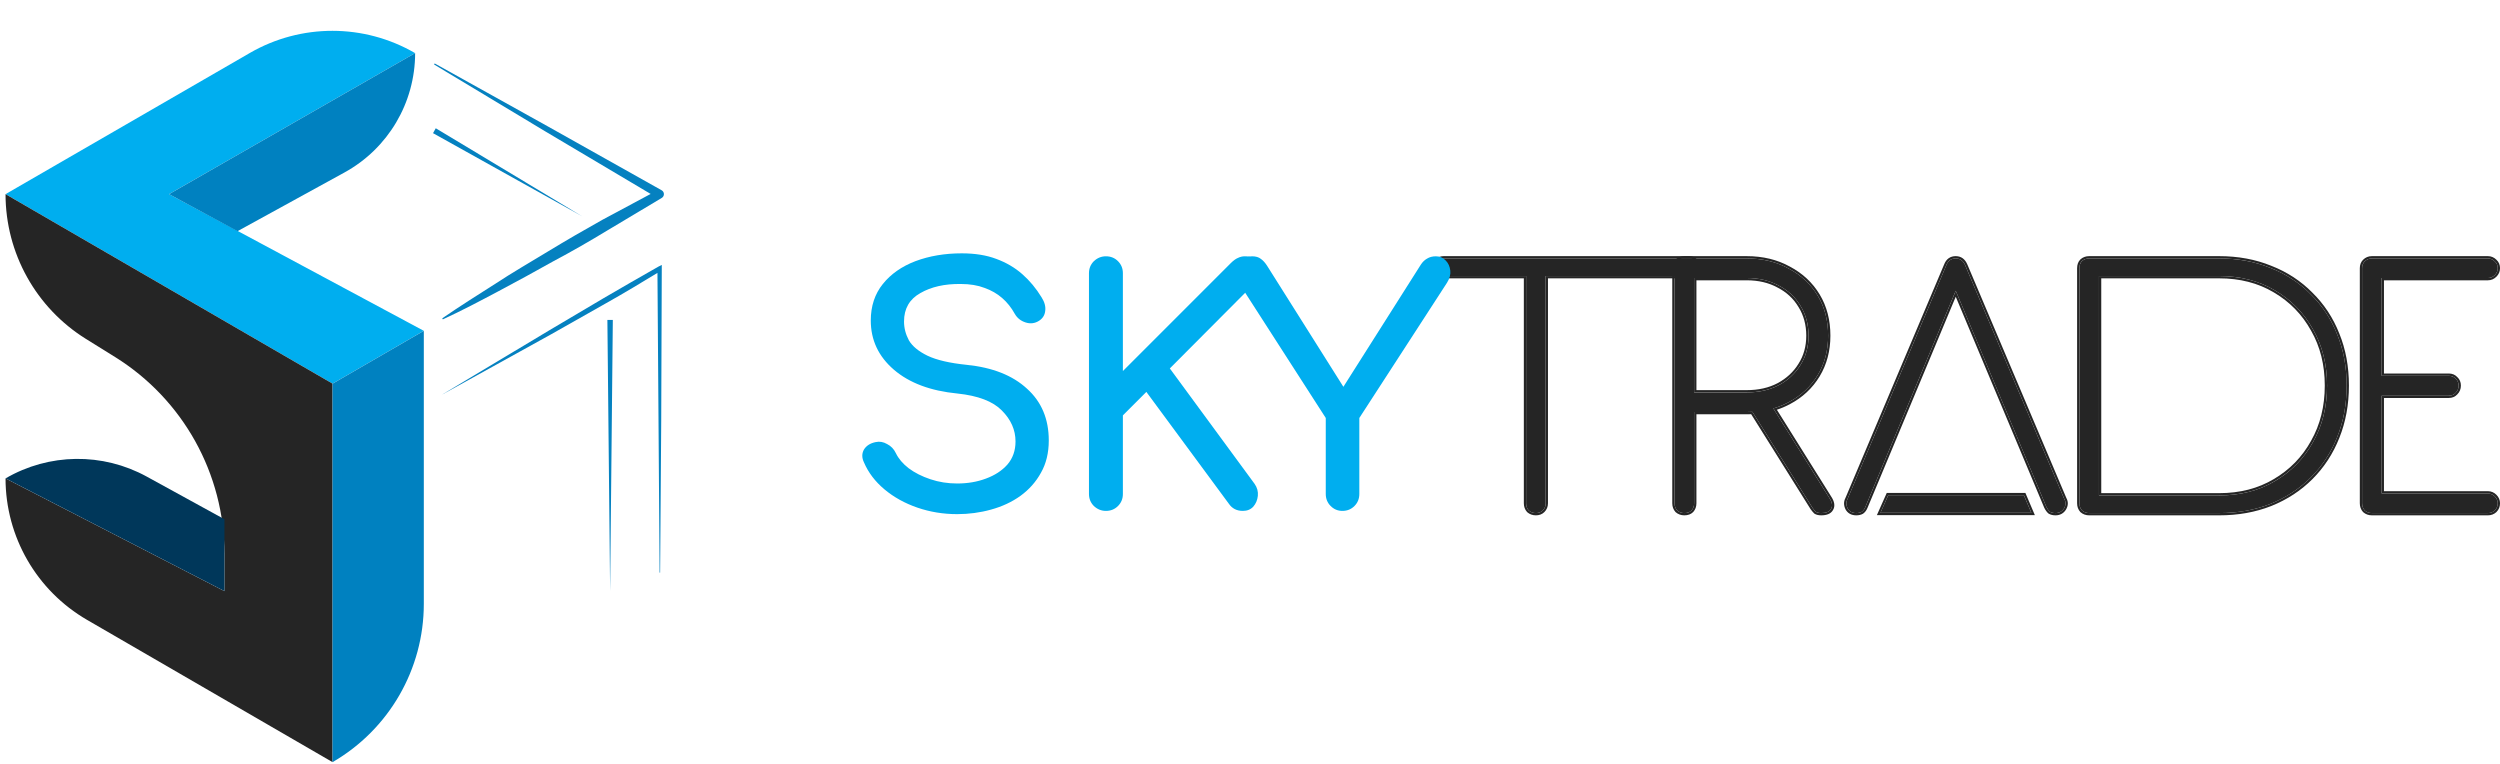
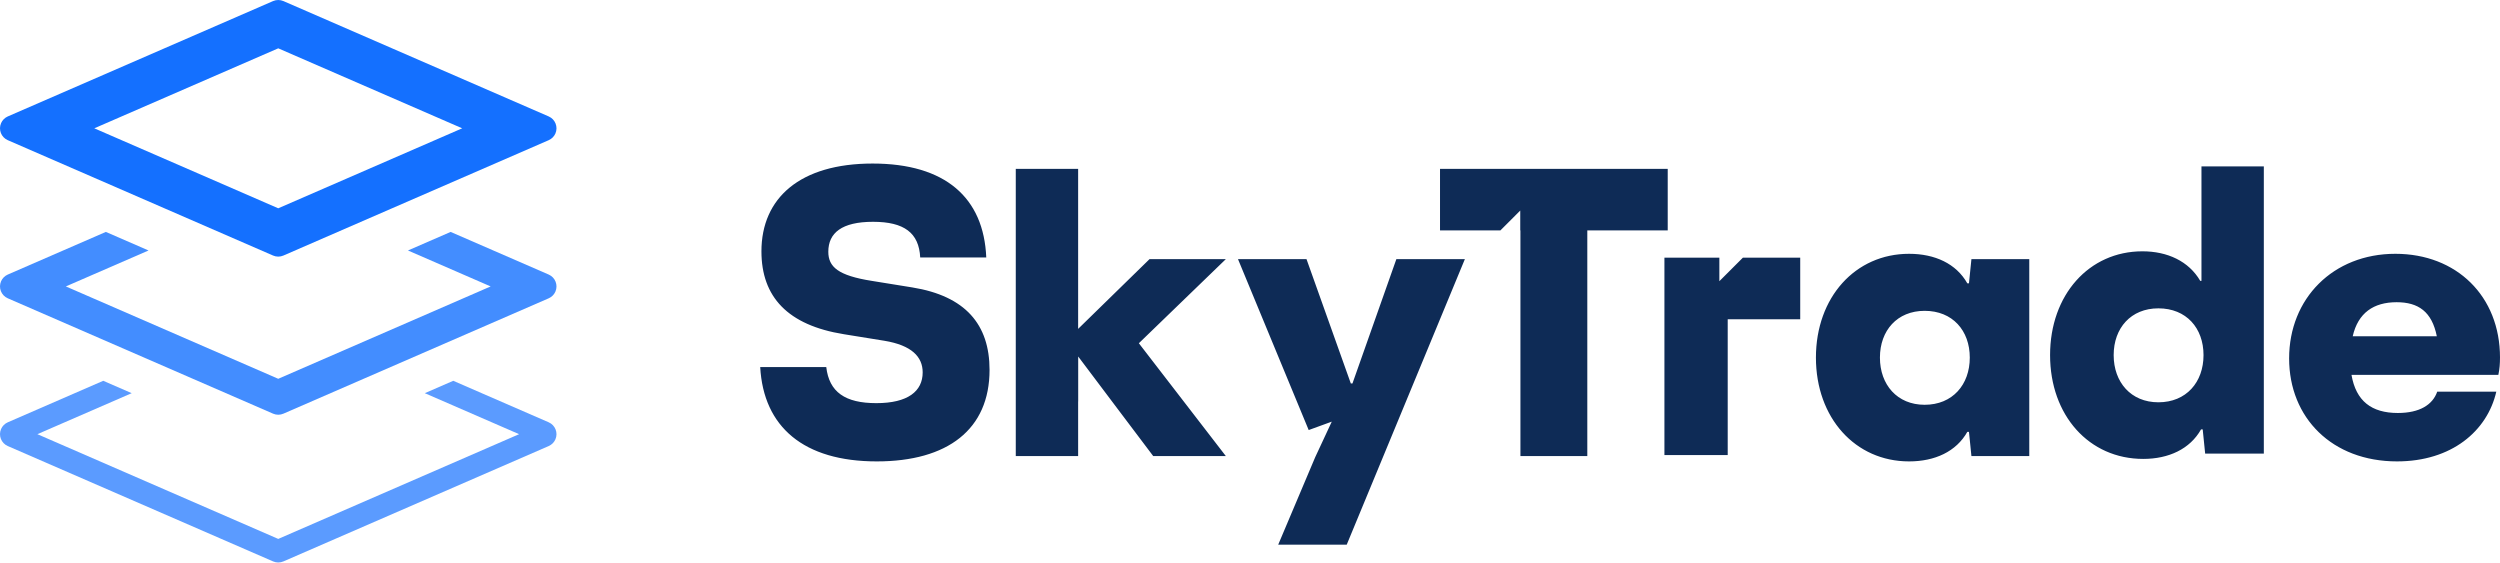
- <svg xmlns="http://www.w3.org/2000/svg" width="131" height="40" viewBox="0 0 131 40" fill="none">
-   <path d="M21.752 2.783C19.076 1.229 15.773 1.226 13.094 2.774L0.29 10.173L17.425 20.103L22.207 17.335L8.858 10.173L21.752 2.783Z" fill="#00AEEF" />
-   <path d="M0.29 10.174C0.29 13.261 1.884 16.13 4.506 17.761L6.026 18.706C9.592 20.924 11.761 24.827 11.761 29.027V30.976L0.29 25.069C0.29 28.125 1.918 30.949 4.561 32.481L17.425 39.936V20.104L0.29 10.174Z" fill="#252525" />
-   <path d="M22.208 17.336V31.642C22.208 35.062 20.385 38.223 17.426 39.936V20.104L22.208 17.336Z" fill="#0081C0" />
-   <path d="M0.29 25.068C2.568 23.74 5.376 23.704 7.688 24.973L11.761 27.208V30.975L0.29 25.068Z" fill="#00375A" />
-   <path d="M21.753 2.783C21.753 5.388 20.334 7.785 18.05 9.038L12.445 12.114L8.858 10.174L21.753 2.783Z" fill="#0081C0" />
-   <path d="M22.776 3.324L28.726 6.634L34.675 9.973C34.827 10.062 34.827 10.283 34.675 10.372L31.857 12.056C30.917 12.627 29.978 13.169 29.01 13.682C28.042 14.225 27.103 14.738 26.135 15.252C25.168 15.765 24.2 16.279 23.203 16.736L23.175 16.679C24.086 16.051 24.997 15.48 25.936 14.881C26.847 14.282 27.786 13.739 28.726 13.169C29.665 12.598 30.604 12.056 31.572 11.514L34.447 9.973V10.372L28.583 6.891L22.748 3.381L22.776 3.324Z" fill="#0581C0" />
-   <path d="M22.834 6.721L30.519 11.343L22.691 6.978L22.834 6.721Z" fill="#0581C0" />
-   <path d="M23.12 20.703L28.785 17.307L31.631 15.623C32.57 15.081 33.538 14.511 34.506 13.968L34.677 13.883V14.083L34.648 22.044L34.591 30.005H34.563L34.506 22.044L34.449 14.083L34.62 14.197C33.68 14.767 32.741 15.338 31.773 15.88L28.898 17.507L23.12 20.703Z" fill="#0581C0" />
-   <path d="M32.112 16.766L31.97 30.976L31.827 16.766H32.112Z" fill="#0581C0" />
-   <path d="M124.287 26.884C124.139 26.884 124.014 26.839 123.911 26.748C123.82 26.645 123.774 26.52 123.774 26.372V14.055C123.774 13.907 123.82 13.788 123.911 13.697C124.014 13.594 124.139 13.543 124.287 13.543H130.368C130.505 13.543 130.624 13.594 130.727 13.697C130.829 13.788 130.881 13.907 130.881 14.055C130.881 14.192 130.829 14.312 130.727 14.414C130.624 14.517 130.505 14.568 130.368 14.568H124.799V19.693H128.318C128.466 19.693 128.586 19.744 128.677 19.846C128.78 19.937 128.831 20.057 128.831 20.205C128.831 20.353 128.78 20.478 128.677 20.581C128.586 20.683 128.466 20.735 128.318 20.735H124.799V25.859H130.368C130.505 25.859 130.624 25.91 130.727 26.013C130.829 26.116 130.881 26.235 130.881 26.372C130.881 26.52 130.829 26.645 130.727 26.748C130.624 26.839 130.505 26.884 130.368 26.884H124.287Z" fill="#252525" />
-   <path fill-rule="evenodd" clip-rule="evenodd" d="M123.826 26.832L123.821 26.827C123.709 26.701 123.654 26.546 123.654 26.371V14.055C123.654 13.88 123.709 13.728 123.826 13.611C123.952 13.485 124.108 13.422 124.287 13.422H130.368C130.538 13.422 130.687 13.486 130.81 13.608C130.938 13.724 131.001 13.877 131.001 14.055C131.001 14.225 130.936 14.375 130.812 14.499C130.689 14.622 130.539 14.688 130.368 14.688H124.92V19.572H128.319C128.496 19.572 128.647 19.634 128.763 19.76C128.889 19.876 128.951 20.027 128.951 20.204C128.951 20.382 128.889 20.538 128.765 20.663C128.649 20.791 128.497 20.854 128.319 20.854H124.92V25.738H130.368C130.539 25.738 130.689 25.804 130.812 25.927C130.936 26.051 131.001 26.2 131.001 26.371C131.001 26.55 130.938 26.706 130.812 26.832L130.81 26.835L130.807 26.837C130.683 26.948 130.535 27.004 130.368 27.004H124.287C124.112 27.004 123.958 26.949 123.831 26.837L123.826 26.832ZM124.8 25.859V20.734H128.319C128.467 20.734 128.586 20.683 128.677 20.58C128.78 20.478 128.831 20.352 128.831 20.204C128.831 20.056 128.78 19.937 128.677 19.846C128.586 19.743 128.467 19.692 128.319 19.692H124.8V14.567H130.368C130.505 14.567 130.625 14.516 130.727 14.414C130.83 14.311 130.881 14.191 130.881 14.055C130.881 13.907 130.83 13.787 130.727 13.696C130.625 13.594 130.505 13.542 130.368 13.542H124.287C124.139 13.542 124.014 13.594 123.911 13.696C123.82 13.787 123.775 13.907 123.775 14.055V26.371C123.775 26.519 123.82 26.644 123.911 26.747C124.014 26.838 124.139 26.884 124.287 26.884H130.368C130.505 26.884 130.625 26.838 130.727 26.747C130.83 26.644 130.881 26.519 130.881 26.371C130.881 26.234 130.83 26.115 130.727 26.012C130.625 25.91 130.505 25.859 130.368 25.859H124.8Z" fill="#252525" />
-   <path d="M109.473 26.884C109.325 26.884 109.2 26.839 109.098 26.748C109.006 26.645 108.961 26.52 108.961 26.372V14.055C108.961 13.896 109.006 13.771 109.098 13.68C109.2 13.588 109.325 13.543 109.473 13.543H116.285C117.264 13.543 118.158 13.708 118.967 14.038C119.787 14.357 120.493 14.818 121.085 15.422C121.689 16.014 122.15 16.715 122.469 17.523C122.799 18.332 122.964 19.226 122.964 20.205C122.964 21.184 122.799 22.084 122.469 22.904C122.15 23.713 121.689 24.419 121.085 25.022C120.493 25.614 119.787 26.076 118.967 26.406C118.158 26.725 117.264 26.884 116.285 26.884H109.473ZM109.986 25.962H116.285C117.39 25.962 118.363 25.711 119.206 25.21C120.06 24.709 120.726 24.026 121.205 23.16C121.694 22.295 121.939 21.31 121.939 20.205C121.939 19.1 121.694 18.121 121.205 17.267C120.726 16.401 120.06 15.718 119.206 15.217C118.363 14.716 117.39 14.465 116.285 14.465H109.986V25.962Z" fill="#252525" />
-   <path fill-rule="evenodd" clip-rule="evenodd" d="M109.012 26.832L109.007 26.827C108.895 26.701 108.84 26.546 108.84 26.371V14.055C108.84 13.871 108.893 13.713 109.012 13.594L109.014 13.591L109.017 13.589C109.143 13.477 109.298 13.422 109.473 13.422H116.284C117.277 13.422 118.186 13.589 119.011 13.926C119.845 14.251 120.565 14.721 121.17 15.336C121.785 15.94 122.255 16.654 122.58 17.478C122.916 18.302 123.084 19.212 123.084 20.204C123.084 21.197 122.916 22.112 122.58 22.948C122.255 23.771 121.785 24.491 121.17 25.107C120.565 25.711 119.845 26.181 119.011 26.517L119.01 26.517C118.186 26.842 117.277 27.004 116.284 27.004H109.473C109.298 27.004 109.143 26.949 109.017 26.837L109.012 26.832ZM118.966 14.038C118.158 13.707 117.264 13.542 116.284 13.542H109.473C109.325 13.542 109.199 13.588 109.097 13.679C109.006 13.77 108.96 13.895 108.96 14.055V26.371C108.96 26.519 109.006 26.644 109.097 26.747C109.199 26.838 109.325 26.884 109.473 26.884H116.284C117.264 26.884 118.158 26.724 118.966 26.405C119.786 26.075 120.492 25.614 121.084 25.022C121.688 24.418 122.149 23.712 122.468 22.903C122.798 22.083 122.963 21.184 122.963 20.204C122.963 19.225 122.798 18.331 122.468 17.523C122.149 16.714 121.688 16.014 121.084 15.421C120.492 14.818 119.786 14.357 118.966 14.038ZM119.144 25.106L119.144 25.106C119.98 24.616 120.631 23.948 121.099 23.101L121.099 23.1C121.578 22.255 121.818 21.291 121.818 20.204C121.818 19.118 121.578 18.16 121.1 17.326L121.099 17.325L121.099 17.325C120.631 16.478 119.98 15.81 119.144 15.32L119.144 15.32C118.322 14.831 117.37 14.585 116.284 14.585H110.106V25.841H116.284C117.37 25.841 118.322 25.595 119.144 25.106ZM109.985 25.961V14.465H116.284C117.389 14.465 118.363 14.715 119.205 15.216C120.059 15.717 120.726 16.401 121.204 17.266C121.694 18.12 121.939 19.1 121.939 20.204C121.939 21.309 121.694 22.294 121.204 23.16C120.726 24.025 120.059 24.708 119.205 25.209C118.363 25.711 117.389 25.961 116.284 25.961H109.985Z" fill="#252525" />
-   <path d="M97.27 26.884C97.054 26.884 96.9 26.799 96.809 26.628C96.729 26.457 96.729 26.298 96.809 26.15L101.985 13.902C102.076 13.662 102.241 13.543 102.48 13.543C102.708 13.543 102.873 13.662 102.976 13.902L108.169 26.15C108.26 26.309 108.254 26.474 108.151 26.645C108.049 26.805 107.901 26.884 107.707 26.884C107.593 26.884 107.497 26.861 107.417 26.816C107.349 26.759 107.286 26.674 107.229 26.56L102.207 14.585H102.753L97.748 26.56C97.703 26.674 97.64 26.759 97.56 26.816C97.481 26.861 97.384 26.884 97.27 26.884ZM98.534 26.872L98.944 25.95H106.05L106.443 26.872H98.534Z" fill="#252525" />
-   <path fill-rule="evenodd" clip-rule="evenodd" d="M96.701 26.681L96.7 26.678C96.607 26.48 96.603 26.282 96.7 26.097L101.873 13.856C101.925 13.721 102.001 13.611 102.107 13.534C102.213 13.457 102.34 13.422 102.48 13.422C102.617 13.422 102.74 13.458 102.846 13.534C102.95 13.61 103.029 13.719 103.086 13.854L103.087 13.854L108.277 26.096C108.388 26.295 108.376 26.504 108.255 26.706L108.254 26.708L108.253 26.709C108.128 26.904 107.941 27.004 107.708 27.004C107.578 27.004 107.459 26.978 107.357 26.92L107.348 26.915L107.34 26.908C107.255 26.837 107.183 26.736 107.122 26.613L107.12 26.609L102.481 15.549L97.86 26.604C97.86 26.604 97.86 26.604 97.86 26.605C97.808 26.734 97.733 26.84 97.631 26.913L97.626 26.917L97.621 26.92C97.519 26.978 97.4 27.004 97.27 27.004C97.146 27.004 97.033 26.98 96.934 26.925C96.835 26.87 96.758 26.788 96.703 26.684L96.701 26.681ZM97.749 26.559L102.481 15.237L107.229 26.559C107.286 26.673 107.349 26.758 107.417 26.815C107.497 26.861 107.594 26.884 107.708 26.884C107.901 26.884 108.049 26.804 108.152 26.644C108.254 26.474 108.26 26.308 108.169 26.149L102.976 13.901C102.873 13.662 102.708 13.542 102.48 13.542C102.241 13.542 102.076 13.662 101.985 13.901L96.809 26.149C96.729 26.297 96.729 26.456 96.809 26.627C96.9 26.798 97.054 26.884 97.27 26.884C97.384 26.884 97.481 26.861 97.561 26.815C97.64 26.758 97.703 26.673 97.749 26.559ZM98.349 26.992L98.866 25.829H106.13L106.626 26.992H98.349ZM98.534 26.872H106.444L106.051 25.949H98.944L98.534 26.872Z" fill="#252525" />
-   <path d="M88.26 26.884C88.112 26.884 87.987 26.839 87.885 26.748C87.794 26.645 87.748 26.52 87.748 26.372V14.055C87.748 13.896 87.794 13.771 87.885 13.68C87.987 13.588 88.112 13.543 88.26 13.543H91.523C92.355 13.543 93.089 13.72 93.727 14.072C94.376 14.414 94.883 14.887 95.247 15.49C95.612 16.094 95.794 16.794 95.794 17.591C95.794 18.366 95.612 19.055 95.247 19.658C94.883 20.262 94.376 20.735 93.727 21.076C93.089 21.418 92.355 21.589 91.523 21.589H88.773V26.372C88.773 26.52 88.727 26.645 88.636 26.748C88.545 26.839 88.42 26.884 88.26 26.884ZM95.435 26.884C95.31 26.884 95.213 26.861 95.145 26.816C95.088 26.759 95.031 26.691 94.974 26.611L91.575 21.179L92.634 20.94L95.862 26.099C96.01 26.326 96.039 26.514 95.948 26.662C95.868 26.81 95.697 26.884 95.435 26.884ZM88.773 20.564H91.523C92.161 20.564 92.719 20.439 93.197 20.188C93.687 19.926 94.069 19.573 94.342 19.129C94.626 18.685 94.769 18.172 94.769 17.591C94.769 16.999 94.626 16.475 94.342 16.02C94.069 15.564 93.687 15.211 93.197 14.961C92.719 14.699 92.161 14.568 91.523 14.568H88.773V20.564Z" fill="#252525" />
-   <path fill-rule="evenodd" clip-rule="evenodd" d="M87.799 26.832L87.794 26.827C87.682 26.701 87.627 26.546 87.627 26.371V14.055C87.627 13.871 87.68 13.713 87.799 13.594L87.801 13.591L87.804 13.589C87.93 13.477 88.085 13.422 88.26 13.422H91.523C92.371 13.422 93.126 13.602 93.783 13.966C94.451 14.317 94.974 14.805 95.35 15.427C95.727 16.052 95.913 16.775 95.913 17.591C95.913 18.385 95.726 19.096 95.35 19.72C94.973 20.343 94.45 20.831 93.783 21.182C93.568 21.297 93.343 21.393 93.108 21.47L95.963 26.033C96.119 26.274 96.176 26.515 96.051 26.722C95.94 26.925 95.713 27.004 95.434 27.004C95.297 27.004 95.173 26.979 95.077 26.915L95.067 26.909L95.059 26.9C94.996 26.838 94.935 26.764 94.875 26.68L94.873 26.677L91.761 21.704C91.682 21.707 91.603 21.709 91.523 21.709H88.893V26.371C88.893 26.546 88.838 26.701 88.726 26.827L88.723 26.829L88.721 26.832C88.602 26.951 88.443 27.004 88.26 27.004C88.085 27.004 87.93 26.949 87.804 26.837L87.799 26.832ZM88.772 21.588H91.523C91.578 21.588 91.632 21.587 91.687 21.586C91.733 21.584 91.78 21.583 91.826 21.58L94.973 26.61C95.03 26.69 95.087 26.758 95.144 26.815C95.212 26.861 95.309 26.884 95.434 26.884C95.696 26.884 95.867 26.809 95.947 26.662C96.038 26.513 96.01 26.326 95.862 26.098L92.922 21.401C92.962 21.39 93.002 21.378 93.042 21.365C93.281 21.288 93.509 21.192 93.726 21.076C94.375 20.734 94.882 20.261 95.246 19.658C95.611 19.054 95.793 18.365 95.793 17.591C95.793 16.794 95.611 16.093 95.246 15.49C94.882 14.886 94.375 14.414 93.726 14.072C93.088 13.719 92.354 13.542 91.523 13.542H88.26C88.112 13.542 87.987 13.588 87.884 13.679C87.793 13.77 87.747 13.895 87.747 14.055V26.371C87.747 26.519 87.793 26.644 87.884 26.747C87.987 26.838 88.112 26.884 88.26 26.884C88.419 26.884 88.544 26.838 88.636 26.747C88.727 26.644 88.772 26.519 88.772 26.371V21.588ZM94.239 19.064L94.24 19.063C94.511 18.64 94.648 18.151 94.648 17.591C94.648 17.019 94.511 16.517 94.239 16.083L94.238 16.082L94.238 16.081C93.977 15.646 93.612 15.308 93.142 15.067L93.14 15.066L93.139 15.066C92.681 14.815 92.144 14.688 91.523 14.688H88.893V20.443H91.523C92.144 20.443 92.682 20.321 93.14 20.081C93.612 19.828 93.977 19.49 94.239 19.065L94.239 19.064ZM93.197 20.187C92.718 20.438 92.16 20.563 91.523 20.563H88.772V14.567H91.523C92.16 14.567 92.718 14.698 93.197 14.96C93.686 15.211 94.068 15.564 94.341 16.019C94.626 16.475 94.768 16.999 94.768 17.591C94.768 18.172 94.626 18.684 94.341 19.128C94.068 19.572 93.686 19.925 93.197 20.187Z" fill="#252525" />
-   <path d="M80.481 26.884C80.333 26.884 80.208 26.839 80.105 26.748C80.014 26.645 79.969 26.52 79.969 26.372V13.543H80.993V26.372C80.993 26.52 80.942 26.645 80.84 26.748C80.749 26.839 80.629 26.884 80.481 26.884ZM75.647 14.465C75.51 14.465 75.396 14.426 75.305 14.346C75.225 14.255 75.186 14.141 75.186 14.004C75.186 13.867 75.225 13.759 75.305 13.68C75.396 13.588 75.51 13.543 75.647 13.543H88.518C88.655 13.543 88.763 13.588 88.843 13.68C88.934 13.759 88.98 13.867 88.98 14.004C88.98 14.141 88.934 14.255 88.843 14.346C88.763 14.426 88.655 14.465 88.518 14.465H75.647Z" fill="#252525" />
-   <path fill-rule="evenodd" clip-rule="evenodd" d="M80.02 26.832L80.016 26.827C79.903 26.701 79.849 26.546 79.849 26.371V14.585H75.647C75.485 14.585 75.342 14.537 75.226 14.436L75.22 14.431L75.215 14.425C75.113 14.309 75.065 14.165 75.065 14.004C75.065 13.842 75.113 13.701 75.22 13.594C75.335 13.479 75.481 13.422 75.647 13.422H88.519C88.682 13.422 88.823 13.477 88.928 13.594C89.045 13.699 89.1 13.84 89.1 14.004C89.1 14.17 89.043 14.315 88.928 14.43L88.843 14.345C88.934 14.254 88.98 14.14 88.98 14.004C88.98 13.867 88.934 13.759 88.843 13.679C88.763 13.588 88.655 13.542 88.519 13.542H75.647C75.51 13.542 75.397 13.588 75.305 13.679C75.226 13.759 75.186 13.867 75.186 14.004C75.186 14.14 75.226 14.254 75.305 14.345C75.397 14.425 75.51 14.465 75.647 14.465H79.969V26.371C79.969 26.519 80.014 26.644 80.106 26.747C80.208 26.838 80.333 26.884 80.481 26.884C80.629 26.884 80.749 26.838 80.84 26.747C80.943 26.644 80.994 26.519 80.994 26.371V14.465H88.519C88.655 14.465 88.763 14.425 88.843 14.345L88.928 14.43C88.821 14.537 88.68 14.585 88.519 14.585H81.114V26.371C81.114 26.55 81.051 26.706 80.925 26.832C80.808 26.949 80.656 27.004 80.481 27.004C80.306 27.004 80.152 26.949 80.025 26.837L80.02 26.832Z" fill="#252525" />
-   <path d="M70.341 26.771C70.102 26.771 69.897 26.686 69.726 26.515C69.555 26.344 69.47 26.133 69.47 25.883V21.902L64.909 14.813C64.761 14.574 64.704 14.352 64.738 14.147C64.772 13.931 64.869 13.76 65.028 13.635C65.199 13.498 65.393 13.43 65.609 13.43C65.803 13.43 65.957 13.475 66.07 13.566C66.184 13.646 66.293 13.766 66.395 13.925L70.734 20.809H70.051L74.458 13.857C74.549 13.72 74.657 13.618 74.782 13.549C74.908 13.47 75.061 13.43 75.244 13.43C75.449 13.43 75.62 13.504 75.756 13.652C75.893 13.788 75.973 13.965 75.995 14.181C76.018 14.386 75.961 14.597 75.825 14.813L71.229 21.902V25.883C71.229 26.133 71.144 26.344 70.973 26.515C70.802 26.686 70.592 26.771 70.341 26.771Z" fill="#00AEEF" />
-   <path d="M57.951 26.771C57.712 26.771 57.501 26.686 57.319 26.515C57.148 26.344 57.062 26.133 57.062 25.883V14.318C57.062 14.067 57.148 13.857 57.319 13.686C57.501 13.515 57.712 13.43 57.951 13.43C58.201 13.43 58.412 13.515 58.583 13.686C58.754 13.857 58.839 14.067 58.839 14.318V19.443L64.493 13.788C64.63 13.652 64.755 13.561 64.869 13.515C64.983 13.458 65.103 13.43 65.228 13.43C65.513 13.43 65.718 13.515 65.843 13.686C65.968 13.857 66.014 14.062 65.98 14.301C65.945 14.529 65.837 14.739 65.655 14.933L61.299 19.306L65.74 25.353C65.877 25.547 65.934 25.757 65.911 25.985C65.888 26.201 65.809 26.39 65.672 26.549C65.535 26.697 65.353 26.771 65.125 26.771C64.806 26.771 64.562 26.646 64.391 26.395L60.069 20.536L58.839 21.766V25.883C58.839 26.133 58.754 26.344 58.583 26.515C58.412 26.686 58.201 26.771 57.951 26.771Z" fill="#00AEEF" />
-   <path d="M50.156 26.941C49.427 26.941 48.732 26.827 48.072 26.6C47.411 26.372 46.836 26.053 46.346 25.643C45.856 25.233 45.498 24.76 45.27 24.225C45.156 23.986 45.156 23.764 45.27 23.559C45.395 23.354 45.6 23.223 45.885 23.166C46.09 23.12 46.289 23.155 46.483 23.268C46.688 23.371 46.842 23.53 46.944 23.747C47.081 24.032 47.303 24.294 47.61 24.533C47.929 24.772 48.311 24.965 48.755 25.113C49.199 25.262 49.666 25.335 50.156 25.335C50.702 25.335 51.203 25.25 51.659 25.079C52.126 24.908 52.502 24.664 52.786 24.345C53.071 24.015 53.213 23.61 53.213 23.132C53.213 22.528 52.974 21.987 52.496 21.509C52.029 21.031 51.255 20.735 50.173 20.621C48.761 20.484 47.65 20.068 46.842 19.374C46.033 18.679 45.629 17.819 45.629 16.794C45.629 16.043 45.839 15.405 46.261 14.881C46.682 14.357 47.252 13.959 47.969 13.685C48.698 13.412 49.506 13.275 50.395 13.275C51.089 13.275 51.693 13.372 52.205 13.566C52.729 13.759 53.185 14.027 53.572 14.369C53.959 14.71 54.295 15.115 54.58 15.582C54.739 15.832 54.802 16.071 54.768 16.299C54.745 16.515 54.637 16.686 54.443 16.811C54.227 16.948 53.993 16.977 53.743 16.897C53.492 16.817 53.304 16.669 53.179 16.453C52.997 16.122 52.775 15.843 52.513 15.616C52.251 15.388 51.944 15.211 51.59 15.086C51.237 14.95 50.822 14.881 50.343 14.881C49.501 14.87 48.795 15.029 48.225 15.359C47.656 15.678 47.371 16.174 47.371 16.846C47.371 17.187 47.456 17.517 47.627 17.836C47.809 18.144 48.134 18.412 48.601 18.639C49.079 18.867 49.763 19.026 50.651 19.117C52.006 19.254 53.059 19.67 53.811 20.364C54.574 21.048 54.956 21.953 54.956 23.081C54.956 23.73 54.819 24.294 54.546 24.772C54.284 25.25 53.925 25.654 53.469 25.985C53.025 26.303 52.513 26.543 51.932 26.702C51.363 26.861 50.77 26.941 50.156 26.941Z" fill="#00AEEF" />
+ <svg xmlns="http://www.w3.org/2000/svg" id="Layer_2" viewBox="0 0 1101.594 247.854">
+   <g id="Components">
+     <g id="_9ddd4218-5105-455d-9b4d-1218c3579575_1">
+       <path d="M241.792,186.089l-42.072-18.295-12.538,5.452,41.552,18.069-106.129,46.15-106.129-46.15,41.552-18.069-12.538-5.452L3.418,186.089c-1.313.575-2.362,1.624-2.937,2.937-1.264,2.886.051,6.251,2.937,7.515l116.905,50.836c.728.318,1.505.476,2.282.476s1.555-.159,2.282-.476l116.905-50.836c1.313-.575,2.362-1.624,2.937-2.937,1.264-2.886-.051-6.251-2.937-7.515Z" style="fill:#5b9bff; stroke-width:0px;" />
+       <path d="M241.792,120.986l-43.222-18.795-18.808,8.178,36.433,15.842-93.59,40.697L29.015,126.212l36.433-15.843-18.808-8.178L3.418,120.986c-1.313.575-2.362,1.624-2.937,2.937-1.264,2.886.051,6.251,2.937,7.515l116.905,50.836c.728.318,1.505.476,2.282.476s1.555-.159,2.282-.476l116.905-50.836c1.313-.575,2.362-1.624,2.937-2.937,1.264-2.886-.051-6.251-2.937-7.515Z" style="fill:#438dff; stroke-width:0px;" />
+       <path d="M122.605,21.293l81.052,35.245-81.052,35.245L41.553,56.538,122.605,21.293M122.605,0c-.777,0-1.555.159-2.282.476L3.418,51.312c-1.313.575-2.362,1.624-2.937,2.937-1.264,2.886.051,6.251,2.937,7.515l116.905,50.836c.728.318,1.505.476,2.282.476s1.555-.159,2.282-.476l116.905-50.836c1.313-.575,2.362-1.624,2.937-2.937,1.264-2.886-.051-6.251-2.937-7.515L124.887.476c-.728-.318-1.505-.476-2.282-.476h0Z" style="fill:#1470ff; stroke-width:0px;" />
+       <path d="M595.944,168.962h-.723l-19.524-54.777h-30.191l31.152,75.311,10.171-3.703-7.297,15.652-16.309,38.564h30.19l52.065-125.824h-30.19l-19.343,54.777ZM734.859,74.413h-100.334v27.117h26.601l8.755-8.755v8.755h.078v99.43h29.467v-99.43h35.433v-27.117ZM402.045,126.659l-17.898-2.893c-14.824-2.35-19.162-6.146-19.162-12.835,0-8.316,5.965-13.197,19.705-13.197s20.248,4.881,20.79,15.728h29.106c-1.085-26.394-18.078-41.399-50.076-41.399s-48.992,15.186-48.992,38.687c0,20.067,11.57,32.541,36.337,36.519l17.898,2.893c11.932,1.988,16.812,7.05,16.812,13.92,0,8.316-6.508,13.559-20.428,13.559-13.739,0-20.79-4.881-22.055-15.909h-29.106c1.446,26.394,19.163,41.579,51.342,41.579,31.276,0,49.715-14.101,49.715-40.314,0-20.067-10.666-32.541-33.987-36.337ZM506.523,114.185l-31.456,30.733v-70.505h-27.479v126.547h27.479v-24.044l.028-.027v-19.802l16.949,22.517,16.106,21.356h31.999l-38.326-49.715,38.326-37.06h-33.626ZM1101.594,157.573c0-27.117-19.163-45.738-46.1-45.738-27.479,0-46.822,19.705-46.822,46.099,0,26.214,18.982,45.376,47.545,45.376,24.044,0,39.772-13.377,43.75-30.732h-26.033c-1.989,5.785-7.774,9.401-17.355,9.401-11.57,0-18.44-5.243-20.429-16.813h64.72c.543-2.531.723-5.062.723-7.593ZM1036.693,148.172c2.35-10.304,9.22-15.005,19.344-15.005,9.581,0,15.547,4.158,17.717,15.005h-37.06ZM757.612,123.911v-10.378h-24.206v86.976h27.888v-59.839h31.95v-27.137h-25.255l-10.378,10.378ZM970.05,123.755h-.543c-5.062-8.678-14.463-13.016-25.49-13.016-23.502,0-40.676,19.162-40.676,45.737s17.174,45.737,41.037,45.737c11.209,0,20.609-4.339,25.491-13.016h.723l1.084,10.666h25.852v-126.547h-27.479v50.438ZM951.068,177.266c-12.113,0-19.706-8.859-19.706-20.79s7.593-20.609,19.706-20.609c12.293,0,19.886,8.678,19.886,20.609s-7.592,20.79-19.886,20.79ZM867.598,124.852h-.723c-4.881-8.678-14.282-13.016-25.672-13.016-23.682,0-41.037,19.162-41.037,45.738s17.355,45.738,41.037,45.738c11.389,0,20.79-4.339,25.672-13.016h.723l1.084,10.666h25.491v-86.775h-25.491l-1.084,10.666ZM848.073,178.363c-12.113,0-19.706-8.859-19.706-20.79s7.593-20.609,19.706-20.609c12.293,0,19.886,8.678,19.886,20.609s-7.592,20.79-19.886,20.79Z" style="fill:#0e2b56; stroke-width:0px;" />
+     </g>
+   </g>
</svg>
